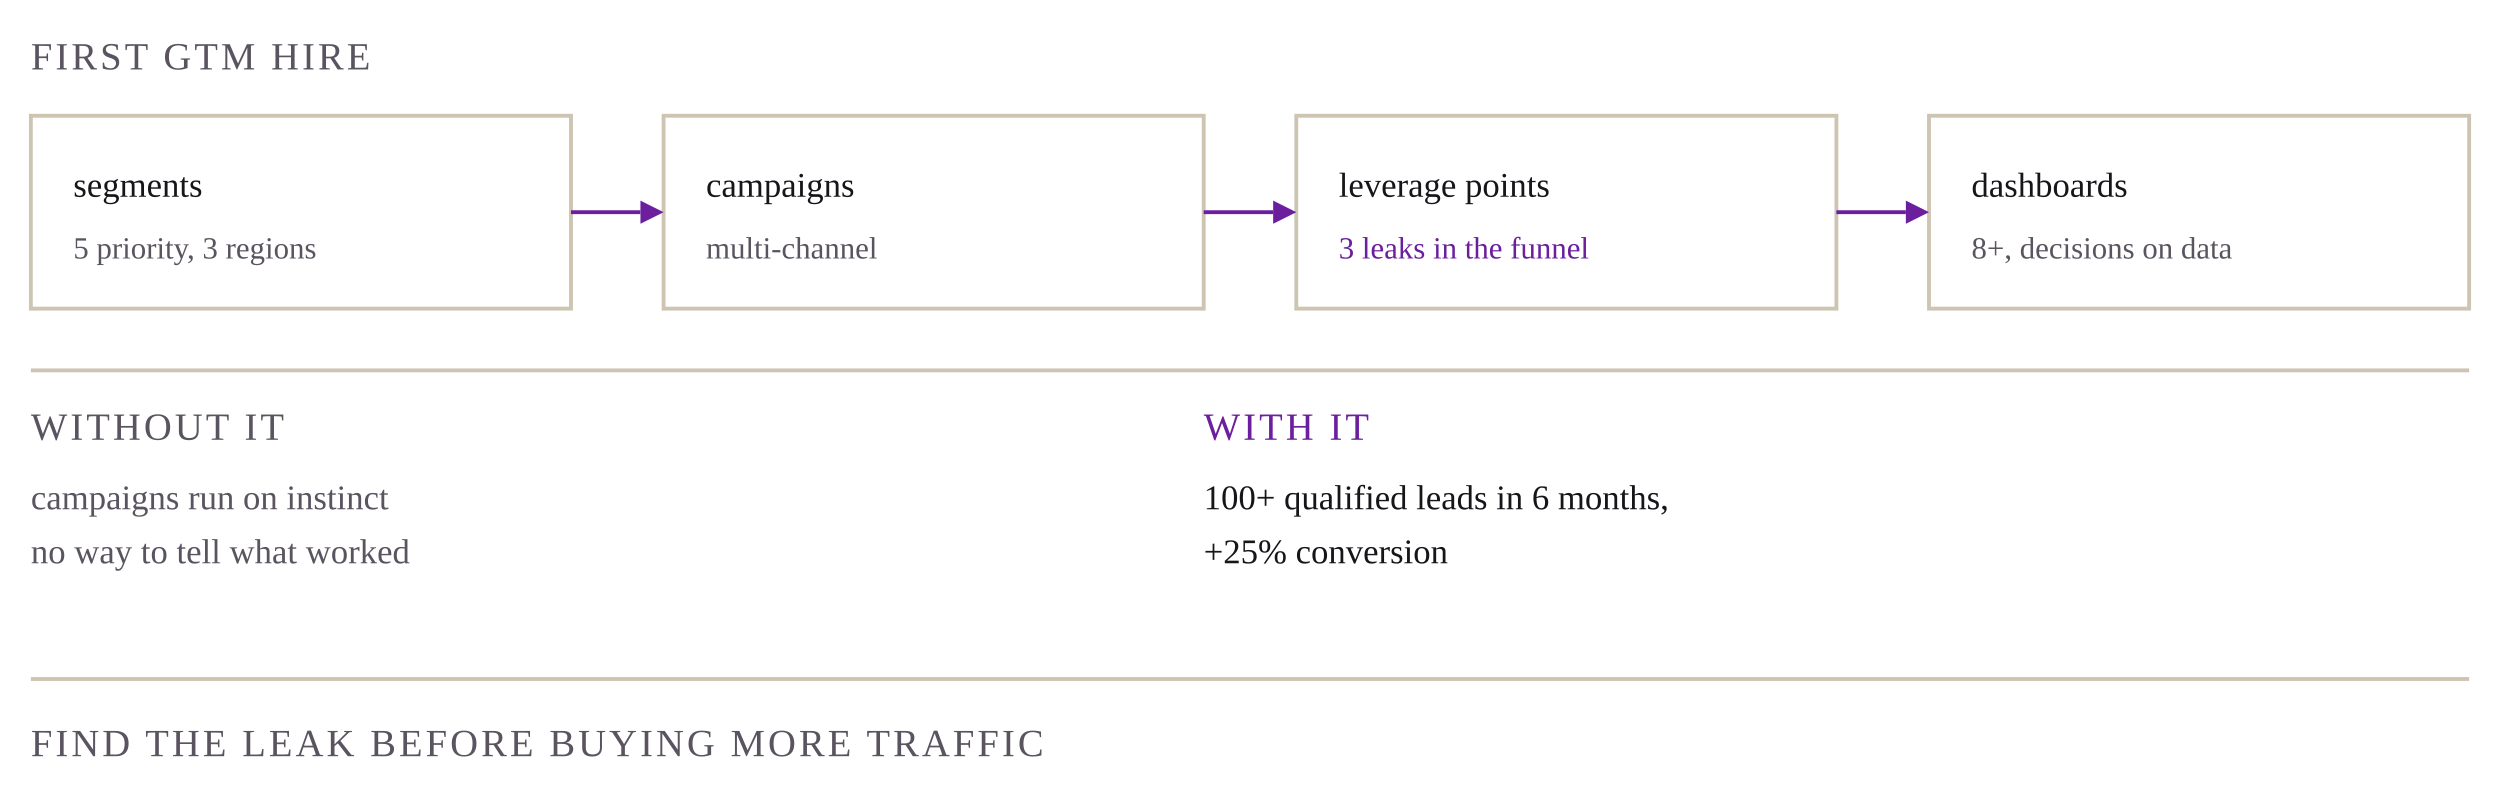
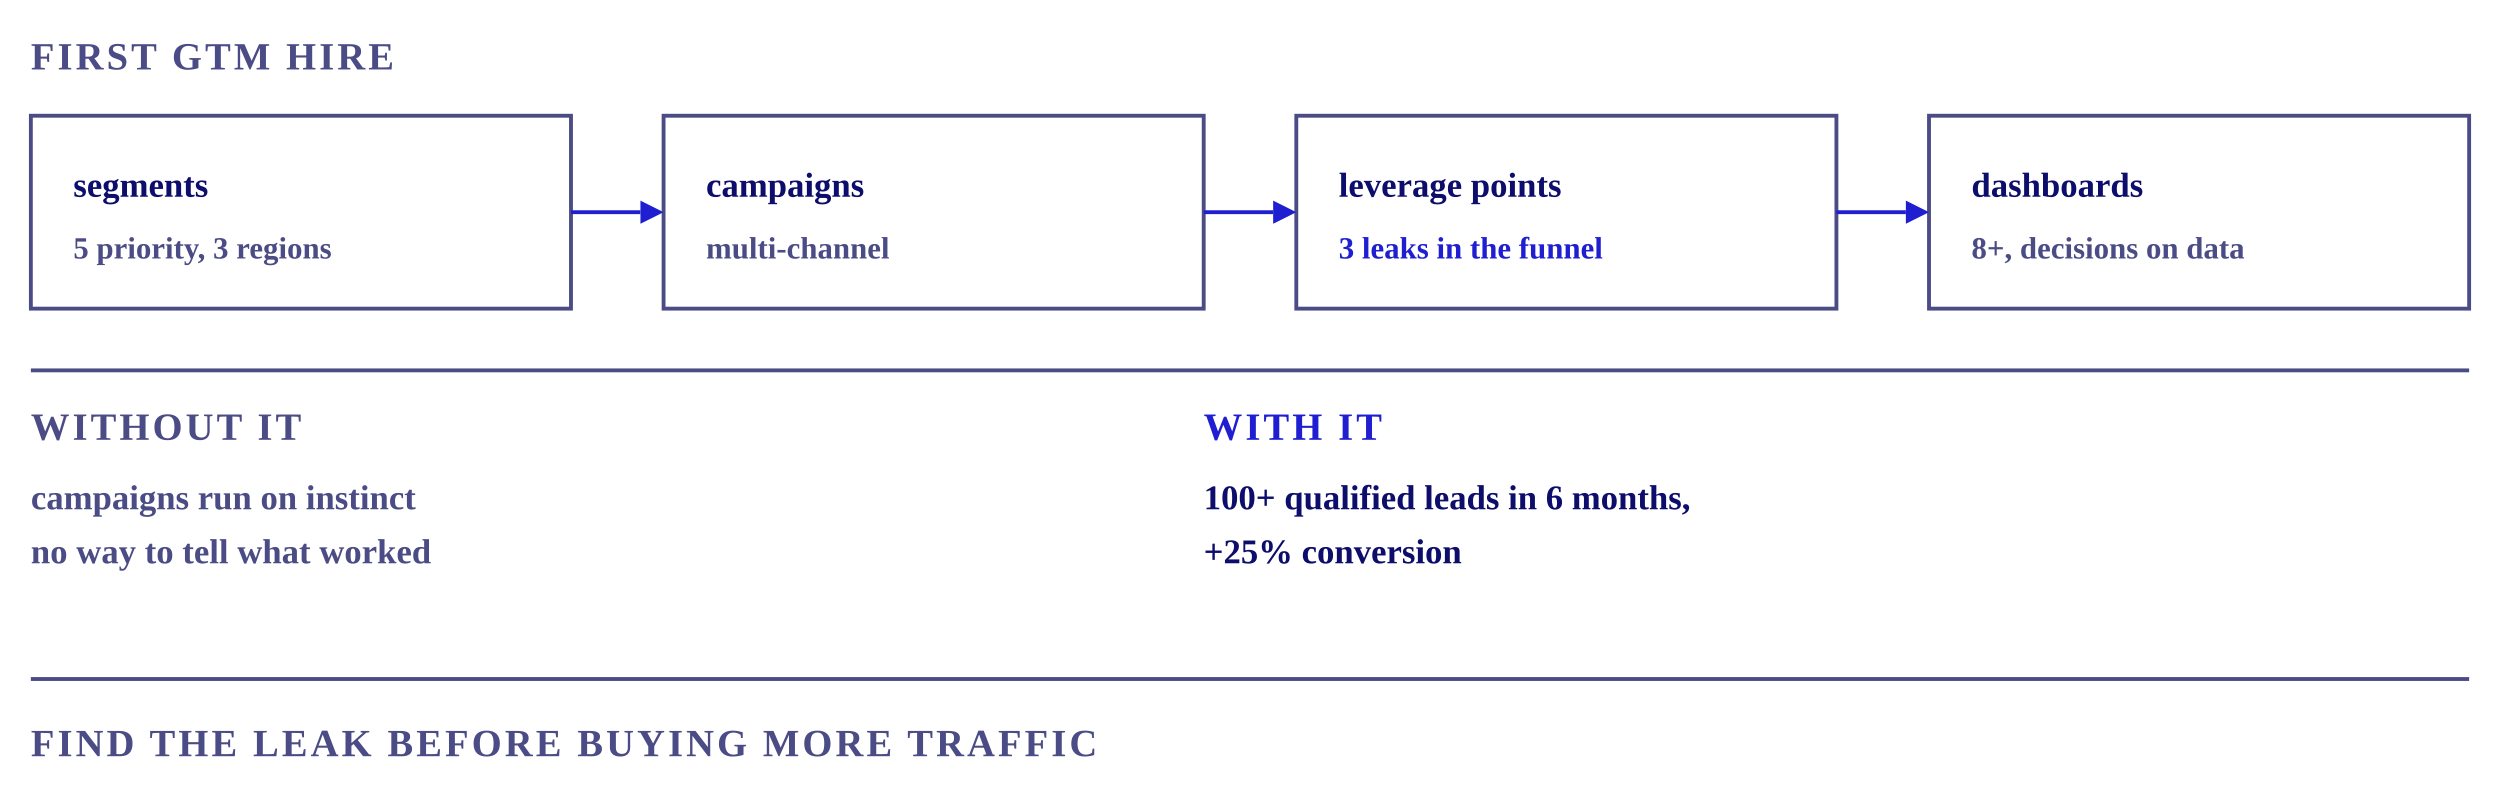
<svg xmlns="http://www.w3.org/2000/svg" viewBox="0 0 648 208" width="648" height="208" role="img" aria-label="segments then campaigns then leverage points then dashboards">
  <style>
-     .ink   { fill: #16161a; }
-     .muted { fill: #5a5460; }
-     .accf  { fill: #6b1f9e; }
-     .acc   { stroke: #6b1f9e; }
-     .box   { fill: none; stroke: #cdc4b2; stroke-width: 1; }
-     .rule  { stroke: #cdc4b2; }
-     text   { font-family: var(--font-plex-mono, "IBM Plex Mono"), ui-monospace, monospace; }
+     .ink   { fill: #0d0d6b; }
+     .muted { fill: #4b4b85; }
+     .accf  { fill: #1f1fd1; }
+     .acc   { stroke: #1f1fd1; }
+     .box   { fill: none; stroke: #4b4b85; stroke-width: 1; }
+     .rule  { stroke: #4b4b85; }
+     text   { font-family: var(--font-sans, "Bricolage Grotesque"), system-ui, sans-serif; font-weight: 600; }
    .lbl   { font-size: 10px; letter-spacing: 0.08em; }
    .sub   { font-size: 9px; }
    .tiny  { font-size: 8px; }
    @media (prefers-color-scheme: dark) {
-       .ink   { fill: #f0ecf5; }
-       .muted { fill: #9a93a8; }
-       .accf  { fill: #b47de8; }
-       .acc   { stroke: #b47de8; }
-       .box, .rule { stroke: #2e2838; }
+       .ink   { fill: #fff6e0; }
+       .muted { fill: #b9b6dc; }
+       .accf  { fill: #9e9eff; }
+       .acc   { stroke: #9e9eff; }
+       .box, .rule { stroke: #b9b6dc; }
    }
  </style>
  <text class="lbl muted" x="8" y="18">FIRST GTM HIRE</text>
  <rect class="box" x="8" y="30" width="140" height="50" />
  <text class="sub ink" x="19" y="51">segments</text>
  <text class="tiny muted" x="19" y="67">5 priority, 3 regions</text>
  <rect class="box" x="172" y="30" width="140" height="50" />
  <text class="sub ink" x="183" y="51">campaigns</text>
  <text class="tiny muted" x="183" y="67">multi-channel</text>
  <rect class="box" x="336" y="30" width="140" height="50" stroke-width="1.7" />
  <text class="sub ink" x="347" y="51">leverage points</text>
  <text class="tiny accf" x="347" y="67">3 leaks in the funnel</text>
  <rect class="box" x="500" y="30" width="140" height="50" />
  <text class="sub ink" x="511" y="51">dashboards</text>
  <text class="tiny muted" x="511" y="67">8+, decisions on data</text>
  <path class="acc" d="M148 55.0 H166" stroke-width="1" />
  <path class="accf" d="M172 55.0 l-6 -3 v6 z" />
  <path class="acc" d="M312 55.0 H330" stroke-width="1" />
  <path class="accf" d="M336 55.0 l-6 -3 v6 z" />
  <path class="acc" d="M476 55.0 H494" stroke-width="1" />
  <path class="accf" d="M500 55.0 l-6 -3 v6 z" />
  <line class="rule" x1="8" y1="96" x2="640" y2="96" stroke-width="1" />
  <text class="lbl muted" x="8" y="114">WITHOUT IT</text>
  <text class="sub muted" x="8" y="132">campaigns run on instinct</text>
  <text class="sub muted" x="8" y="146">no way to tell what worked</text>
  <text class="lbl accf" x="312" y="114">WITH IT</text>
  <text class="sub ink" x="312" y="132">100+ qualified leads in 6 months,</text>
  <text class="sub ink" x="312" y="146">+25% conversion</text>
  <line class="rule" x1="8" y1="176" x2="640" y2="176" stroke-width="1" />
  <text class="lbl muted" x="8" y="196">FIND THE LEAK BEFORE BUYING MORE TRAFFIC</text>
</svg>
